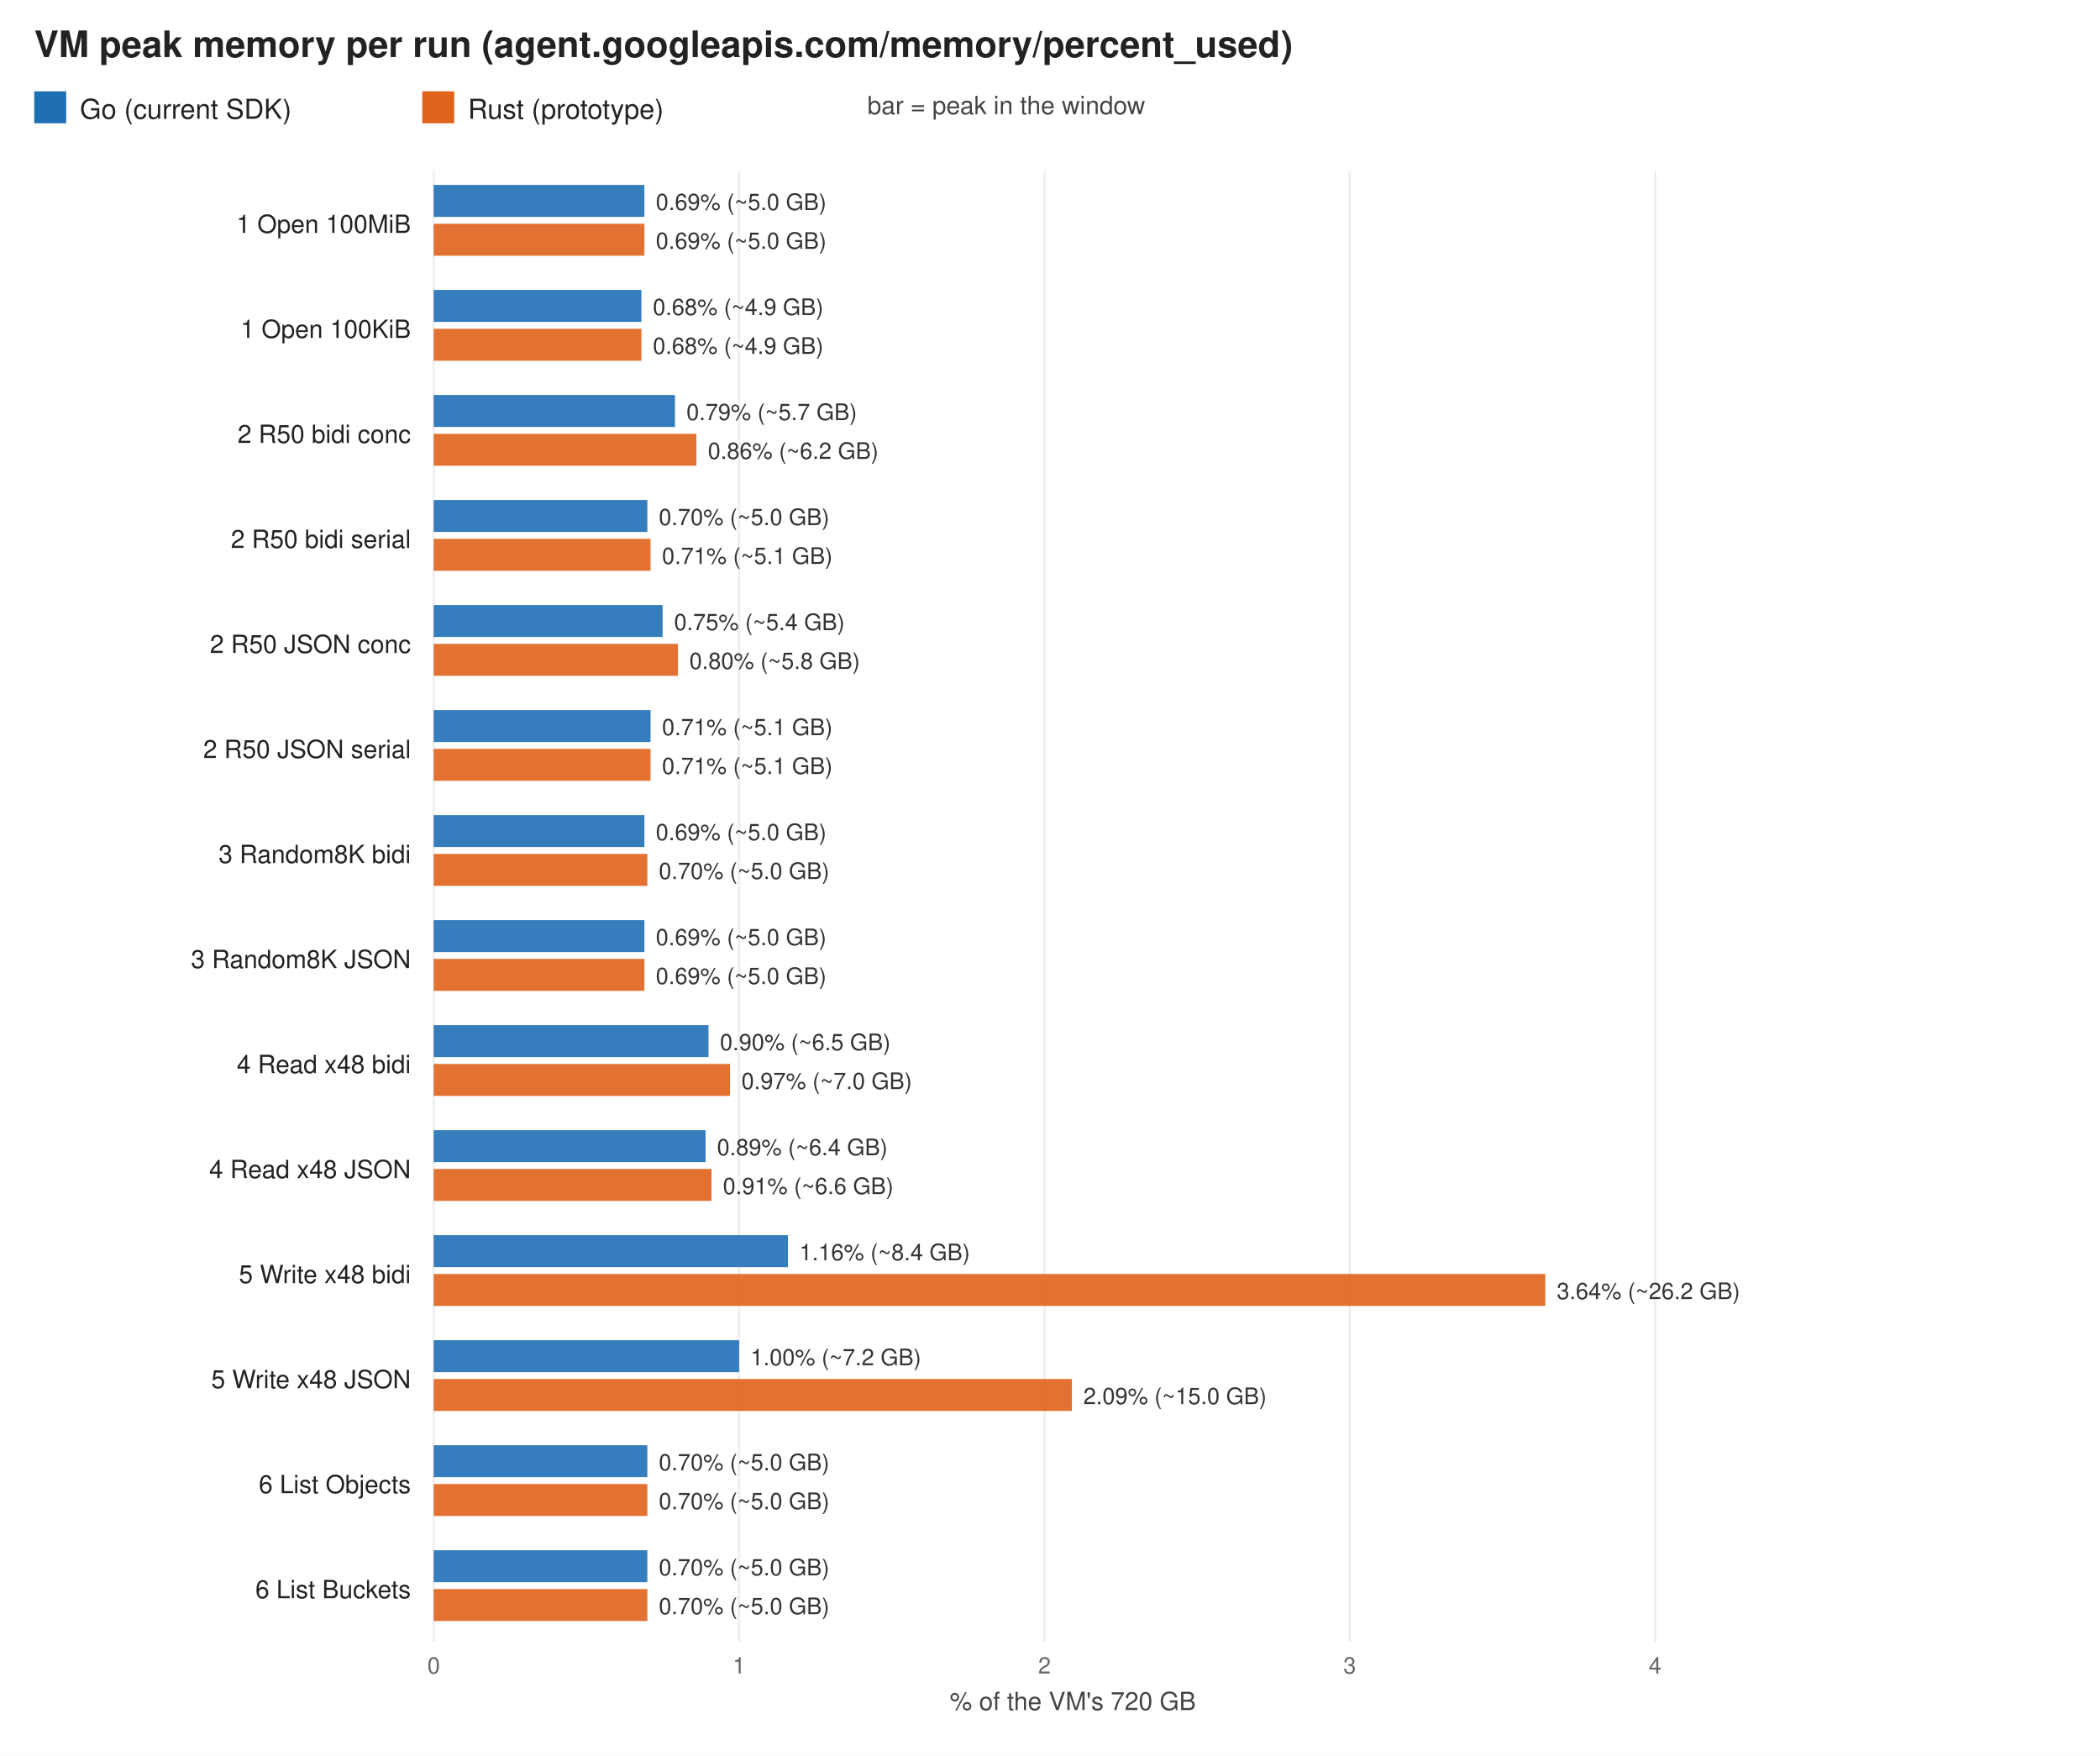
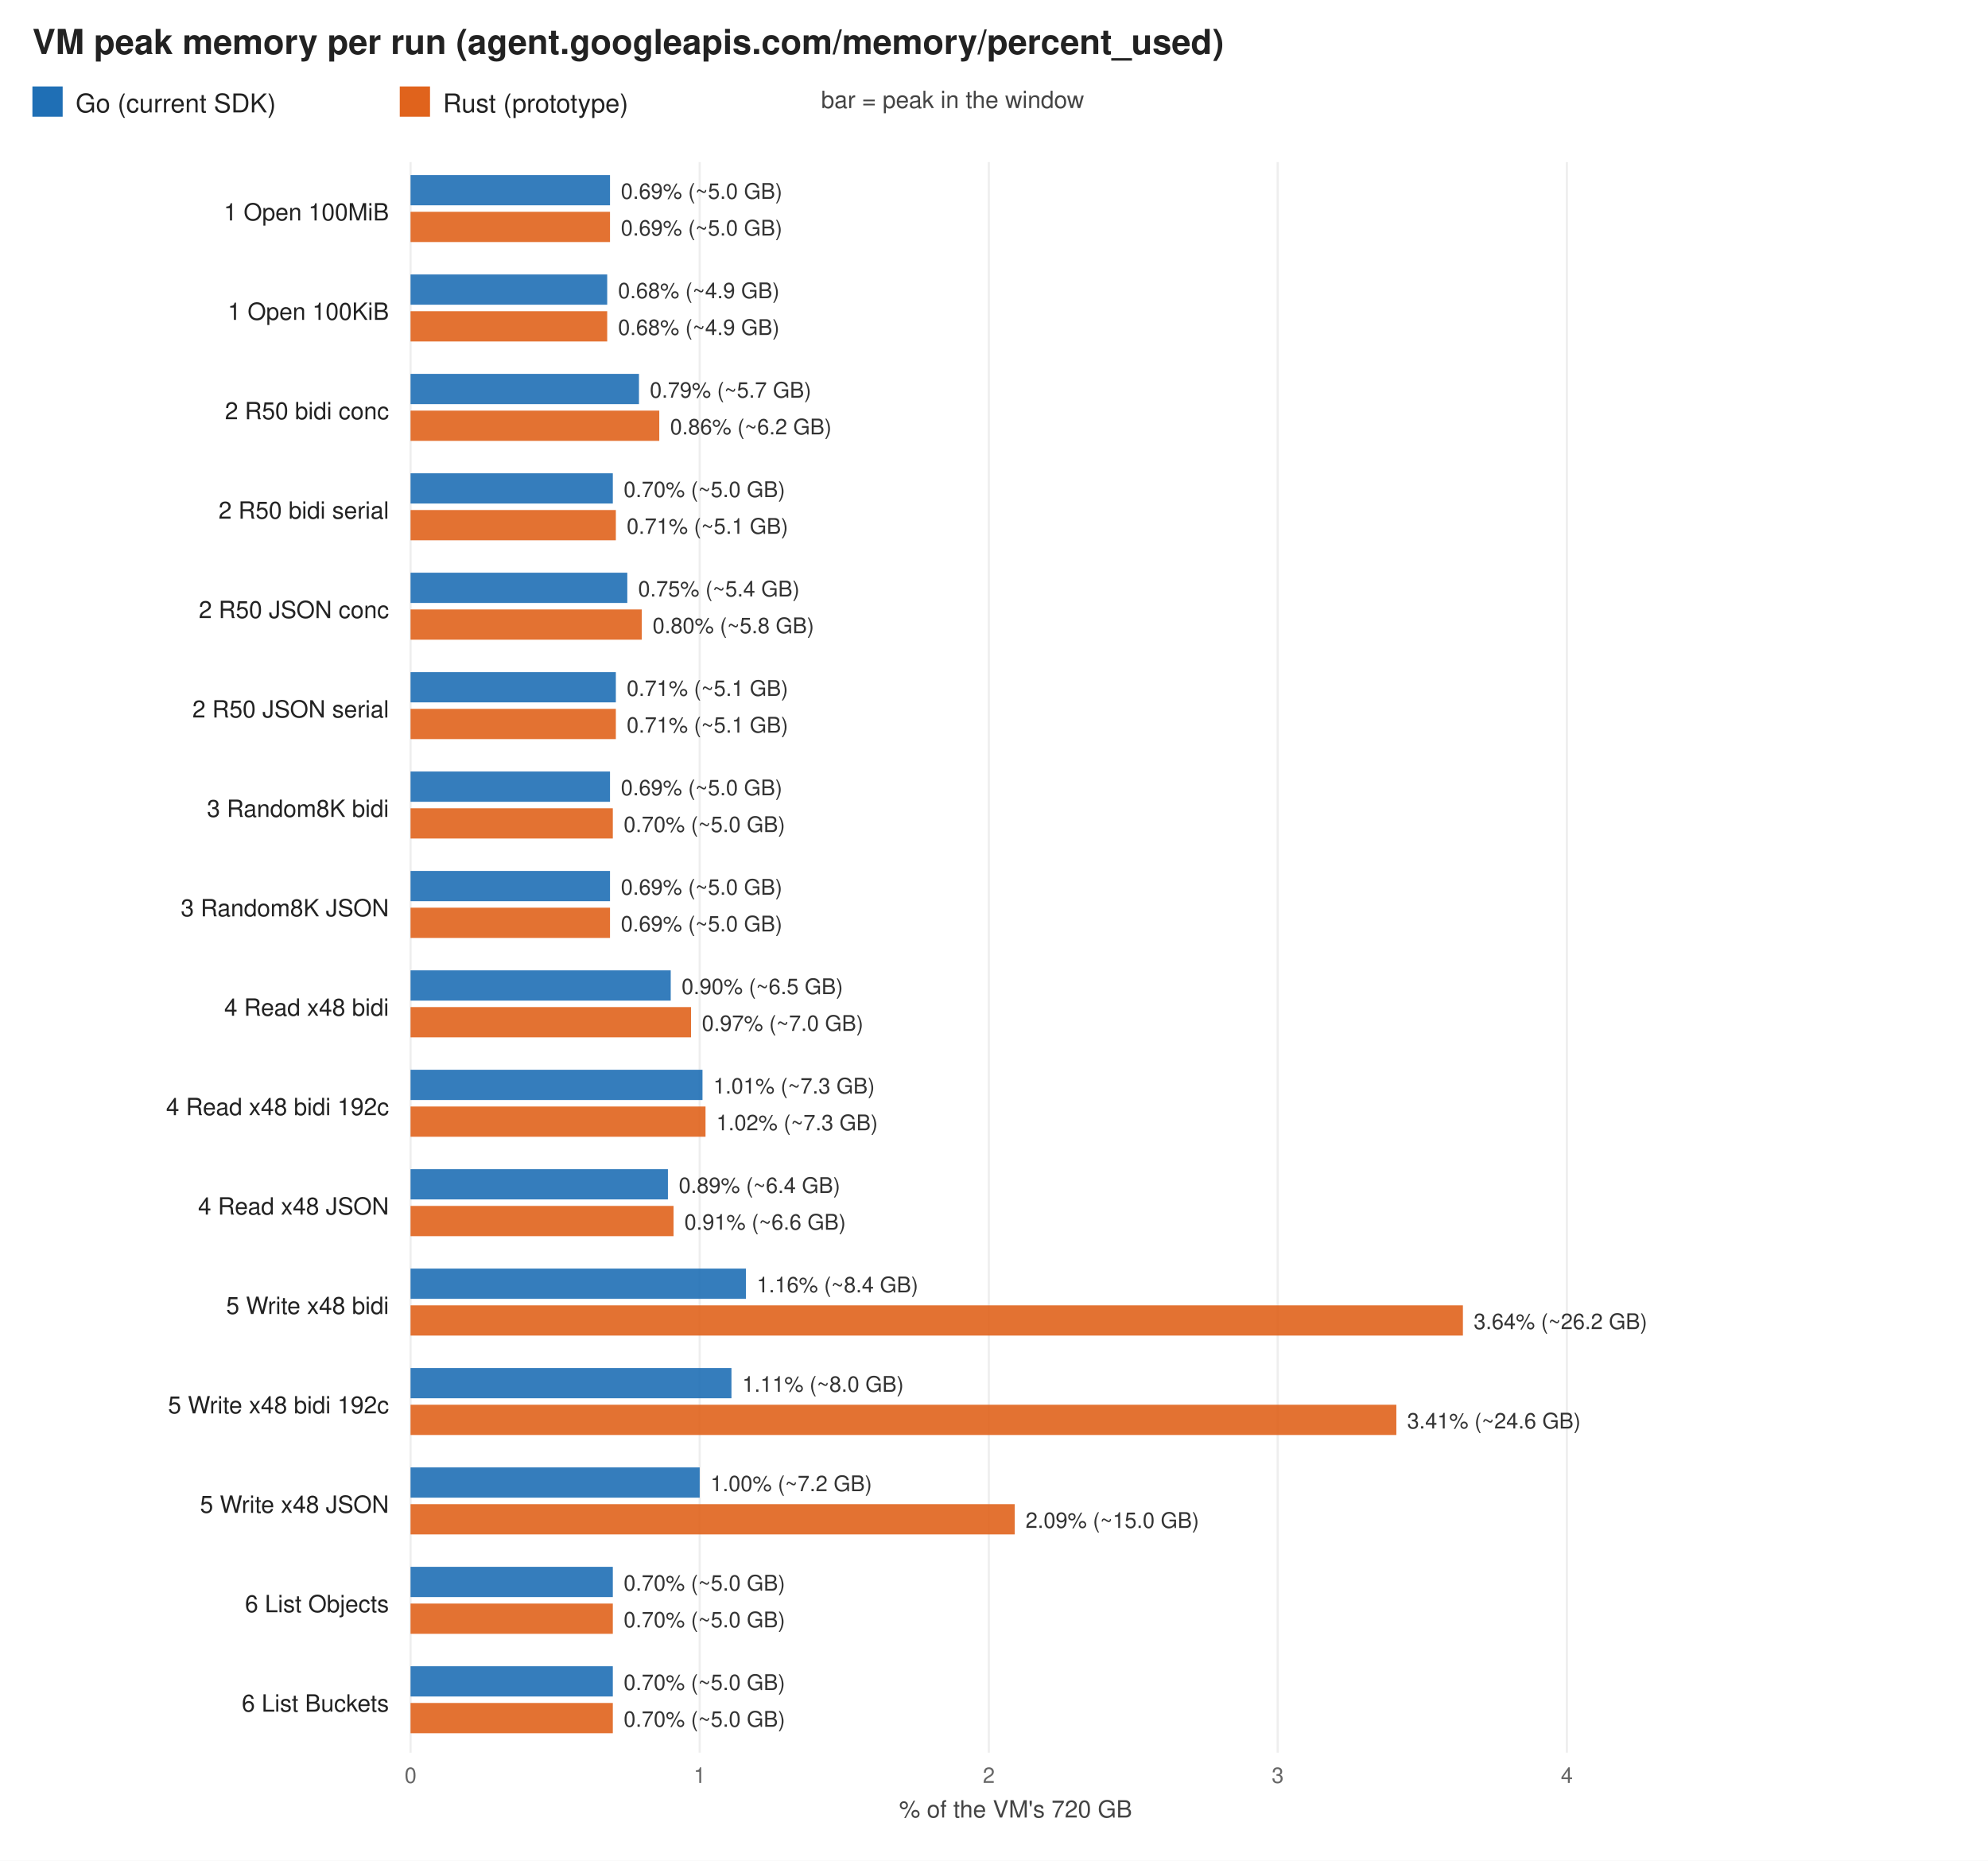
- <svg xmlns="http://www.w3.org/2000/svg" width="920" height="769" viewBox="0 0 920 769">
+ <svg xmlns="http://www.w3.org/2000/svg" width="920" height="861" viewBox="0 0 920 861">
  <rect width="100%" height="100%" fill="white" />
  <text x="15.0" y="25.0" font-size="16" text-anchor="start" fill="#222" font-weight="bold" font-family="Helvetica,Arial,sans-serif">VM peak memory per run (agent.googleapis.com/memory/percent_used)</text>
  <rect x="15.0" y="40.0" width="14.0" height="14.0" fill="#1f6fb5" fill-opacity="1.0" />
  <text x="35.0" y="52.0" font-size="12" text-anchor="start" fill="#222" font-weight="normal" font-family="Helvetica,Arial,sans-serif">Go (current SDK)</text>
  <rect x="185.0" y="40.0" width="14.0" height="14.0" fill="#e0631c" fill-opacity="1.0" />
  <text x="205.0" y="52.0" font-size="12" text-anchor="start" fill="#222" font-weight="normal" font-family="Helvetica,Arial,sans-serif">Rust (prototype)</text>
  <text x="380.0" y="50.0" font-size="11" text-anchor="start" fill="#444" font-weight="normal" font-family="Helvetica,Arial,sans-serif">bar = peak in the window</text>
-   <line x1="190.0" y1="75.0" x2="190.0" y2="719.0" stroke="#eee" stroke-width="1" />
-   <text x="190.0" y="733.0" font-size="10" text-anchor="middle" fill="#666" font-weight="normal" font-family="Helvetica,Arial,sans-serif">0</text>
-   <line x1="323.8" y1="75.0" x2="323.8" y2="719.0" stroke="#eee" stroke-width="1" />
-   <text x="323.8" y="733.0" font-size="10" text-anchor="middle" fill="#666" font-weight="normal" font-family="Helvetica,Arial,sans-serif">1</text>
-   <line x1="457.6" y1="75.0" x2="457.6" y2="719.0" stroke="#eee" stroke-width="1" />
-   <text x="457.6" y="733.0" font-size="10" text-anchor="middle" fill="#666" font-weight="normal" font-family="Helvetica,Arial,sans-serif">2</text>
-   <line x1="591.3" y1="75.0" x2="591.3" y2="719.0" stroke="#eee" stroke-width="1" />
-   <text x="591.3" y="733.0" font-size="10" text-anchor="middle" fill="#666" font-weight="normal" font-family="Helvetica,Arial,sans-serif">3</text>
-   <line x1="725.1" y1="75.0" x2="725.1" y2="719.0" stroke="#eee" stroke-width="1" />
-   <text x="725.1" y="733.0" font-size="10" text-anchor="middle" fill="#666" font-weight="normal" font-family="Helvetica,Arial,sans-serif">4</text>
-   <text x="470.0" y="749.0" font-size="11" text-anchor="middle" fill="#444" font-weight="normal" font-family="Helvetica,Arial,sans-serif">% of the VM's 720 GB</text>
+   <line x1="190.0" y1="75.0" x2="190.0" y2="811.0" stroke="#eee" stroke-width="1" />
+   <text x="190.0" y="825.0" font-size="10" text-anchor="middle" fill="#666" font-weight="normal" font-family="Helvetica,Arial,sans-serif">0</text>
+   <line x1="323.8" y1="75.0" x2="323.8" y2="811.0" stroke="#eee" stroke-width="1" />
+   <text x="323.8" y="825.0" font-size="10" text-anchor="middle" fill="#666" font-weight="normal" font-family="Helvetica,Arial,sans-serif">1</text>
+   <line x1="457.6" y1="75.0" x2="457.6" y2="811.0" stroke="#eee" stroke-width="1" />
+   <text x="457.6" y="825.0" font-size="10" text-anchor="middle" fill="#666" font-weight="normal" font-family="Helvetica,Arial,sans-serif">2</text>
+   <line x1="591.3" y1="75.0" x2="591.3" y2="811.0" stroke="#eee" stroke-width="1" />
+   <text x="591.3" y="825.0" font-size="10" text-anchor="middle" fill="#666" font-weight="normal" font-family="Helvetica,Arial,sans-serif">3</text>
+   <line x1="725.1" y1="75.0" x2="725.1" y2="811.0" stroke="#eee" stroke-width="1" />
+   <text x="725.1" y="825.0" font-size="10" text-anchor="middle" fill="#666" font-weight="normal" font-family="Helvetica,Arial,sans-serif">4</text>
+   <text x="470.0" y="841.0" font-size="11" text-anchor="middle" fill="#444" font-weight="normal" font-family="Helvetica,Arial,sans-serif">% of the VM's 720 GB</text>
  <text x="180.0" y="102.0" font-size="11" text-anchor="end" fill="#222" font-weight="normal" font-family="Helvetica,Arial,sans-serif">1 Open 100MiB</text>
  <rect x="190.0" y="81.0" width="92.3" height="14.0" fill="#1f6fb5" fill-opacity="0.9" />
  <text x="287.3" y="92.0" font-size="10" text-anchor="start" fill="#333" font-weight="normal" font-family="Helvetica,Arial,sans-serif">0.69%  (~5.0 GB)</text>
  <rect x="190.0" y="98.0" width="92.3" height="14.0" fill="#e0631c" fill-opacity="0.9" />
  <text x="287.3" y="109.0" font-size="10" text-anchor="start" fill="#333" font-weight="normal" font-family="Helvetica,Arial,sans-serif">0.69%  (~5.0 GB)</text>
  <text x="180.0" y="148.0" font-size="11" text-anchor="end" fill="#222" font-weight="normal" font-family="Helvetica,Arial,sans-serif">1 Open 100KiB</text>
  <rect x="190.0" y="127.0" width="91.0" height="14.0" fill="#1f6fb5" fill-opacity="0.9" />
  <text x="286.0" y="138.0" font-size="10" text-anchor="start" fill="#333" font-weight="normal" font-family="Helvetica,Arial,sans-serif">0.68%  (~4.9 GB)</text>
  <rect x="190.0" y="144.0" width="91.0" height="14.0" fill="#e0631c" fill-opacity="0.9" />
  <text x="286.0" y="155.0" font-size="10" text-anchor="start" fill="#333" font-weight="normal" font-family="Helvetica,Arial,sans-serif">0.68%  (~4.9 GB)</text>
  <text x="180.0" y="194.0" font-size="11" text-anchor="end" fill="#222" font-weight="normal" font-family="Helvetica,Arial,sans-serif">2 R50 bidi conc</text>
  <rect x="190.0" y="173.0" width="105.7" height="14.0" fill="#1f6fb5" fill-opacity="0.9" />
  <text x="300.7" y="184.0" font-size="10" text-anchor="start" fill="#333" font-weight="normal" font-family="Helvetica,Arial,sans-serif">0.79%  (~5.7 GB)</text>
  <rect x="190.0" y="190.0" width="115.1" height="14.0" fill="#e0631c" fill-opacity="0.9" />
  <text x="310.1" y="201.0" font-size="10" text-anchor="start" fill="#333" font-weight="normal" font-family="Helvetica,Arial,sans-serif">0.86%  (~6.2 GB)</text>
  <text x="180.0" y="240.0" font-size="11" text-anchor="end" fill="#222" font-weight="normal" font-family="Helvetica,Arial,sans-serif">2 R50 bidi serial</text>
  <rect x="190.0" y="219.0" width="93.6" height="14.0" fill="#1f6fb5" fill-opacity="0.9" />
  <text x="288.6" y="230.0" font-size="10" text-anchor="start" fill="#333" font-weight="normal" font-family="Helvetica,Arial,sans-serif">0.70%  (~5.0 GB)</text>
  <rect x="190.0" y="236.0" width="95.0" height="14.0" fill="#e0631c" fill-opacity="0.9" />
  <text x="290.0" y="247.0" font-size="10" text-anchor="start" fill="#333" font-weight="normal" font-family="Helvetica,Arial,sans-serif">0.71%  (~5.1 GB)</text>
  <text x="180.0" y="286.0" font-size="11" text-anchor="end" fill="#222" font-weight="normal" font-family="Helvetica,Arial,sans-serif">2 R50 JSON conc</text>
  <rect x="190.0" y="265.0" width="100.3" height="14.0" fill="#1f6fb5" fill-opacity="0.9" />
  <text x="295.3" y="276.0" font-size="10" text-anchor="start" fill="#333" font-weight="normal" font-family="Helvetica,Arial,sans-serif">0.75%  (~5.4 GB)</text>
  <rect x="190.0" y="282.0" width="107.0" height="14.0" fill="#e0631c" fill-opacity="0.9" />
  <text x="302.0" y="293.0" font-size="10" text-anchor="start" fill="#333" font-weight="normal" font-family="Helvetica,Arial,sans-serif">0.80%  (~5.8 GB)</text>
  <text x="180.0" y="332.0" font-size="11" text-anchor="end" fill="#222" font-weight="normal" font-family="Helvetica,Arial,sans-serif">2 R50 JSON serial</text>
  <rect x="190.0" y="311.0" width="95.0" height="14.0" fill="#1f6fb5" fill-opacity="0.9" />
  <text x="290.0" y="322.0" font-size="10" text-anchor="start" fill="#333" font-weight="normal" font-family="Helvetica,Arial,sans-serif">0.71%  (~5.1 GB)</text>
  <rect x="190.0" y="328.0" width="95.0" height="14.0" fill="#e0631c" fill-opacity="0.9" />
  <text x="290.0" y="339.0" font-size="10" text-anchor="start" fill="#333" font-weight="normal" font-family="Helvetica,Arial,sans-serif">0.71%  (~5.1 GB)</text>
  <text x="180.0" y="378.0" font-size="11" text-anchor="end" fill="#222" font-weight="normal" font-family="Helvetica,Arial,sans-serif">3 Random8K bidi</text>
  <rect x="190.0" y="357.0" width="92.3" height="14.0" fill="#1f6fb5" fill-opacity="0.9" />
  <text x="287.3" y="368.0" font-size="10" text-anchor="start" fill="#333" font-weight="normal" font-family="Helvetica,Arial,sans-serif">0.69%  (~5.0 GB)</text>
  <rect x="190.0" y="374.0" width="93.6" height="14.0" fill="#e0631c" fill-opacity="0.9" />
  <text x="288.6" y="385.0" font-size="10" text-anchor="start" fill="#333" font-weight="normal" font-family="Helvetica,Arial,sans-serif">0.70%  (~5.0 GB)</text>
  <text x="180.0" y="424.0" font-size="11" text-anchor="end" fill="#222" font-weight="normal" font-family="Helvetica,Arial,sans-serif">3 Random8K JSON</text>
  <rect x="190.0" y="403.0" width="92.3" height="14.0" fill="#1f6fb5" fill-opacity="0.9" />
  <text x="287.3" y="414.0" font-size="10" text-anchor="start" fill="#333" font-weight="normal" font-family="Helvetica,Arial,sans-serif">0.69%  (~5.0 GB)</text>
  <rect x="190.0" y="420.0" width="92.3" height="14.0" fill="#e0631c" fill-opacity="0.9" />
  <text x="287.3" y="431.0" font-size="10" text-anchor="start" fill="#333" font-weight="normal" font-family="Helvetica,Arial,sans-serif">0.69%  (~5.0 GB)</text>
  <text x="180.0" y="470.0" font-size="11" text-anchor="end" fill="#222" font-weight="normal" font-family="Helvetica,Arial,sans-serif">4 Read x48 bidi</text>
  <rect x="190.0" y="449.0" width="120.4" height="14.0" fill="#1f6fb5" fill-opacity="0.9" />
  <text x="315.4" y="460.0" font-size="10" text-anchor="start" fill="#333" font-weight="normal" font-family="Helvetica,Arial,sans-serif">0.90%  (~6.5 GB)</text>
  <rect x="190.0" y="466.0" width="129.8" height="14.0" fill="#e0631c" fill-opacity="0.9" />
  <text x="324.8" y="477.0" font-size="10" text-anchor="start" fill="#333" font-weight="normal" font-family="Helvetica,Arial,sans-serif">0.97%  (~7.0 GB)</text>
-   <text x="180.0" y="516.0" font-size="11" text-anchor="end" fill="#222" font-weight="normal" font-family="Helvetica,Arial,sans-serif">4 Read x48 JSON</text>
-   <rect x="190.0" y="495.0" width="119.1" height="14.0" fill="#1f6fb5" fill-opacity="0.9" />
-   <text x="314.1" y="506.0" font-size="10" text-anchor="start" fill="#333" font-weight="normal" font-family="Helvetica,Arial,sans-serif">0.89%  (~6.4 GB)</text>
-   <rect x="190.0" y="512.0" width="121.7" height="14.0" fill="#e0631c" fill-opacity="0.9" />
-   <text x="316.7" y="523.0" font-size="10" text-anchor="start" fill="#333" font-weight="normal" font-family="Helvetica,Arial,sans-serif">0.91%  (~6.6 GB)</text>
-   <text x="180.0" y="562.0" font-size="11" text-anchor="end" fill="#222" font-weight="normal" font-family="Helvetica,Arial,sans-serif">5 Write x48 bidi</text>
-   <rect x="190.0" y="541.0" width="155.2" height="14.0" fill="#1f6fb5" fill-opacity="0.9" />
-   <text x="350.2" y="552.0" font-size="10" text-anchor="start" fill="#333" font-weight="normal" font-family="Helvetica,Arial,sans-serif">1.16%  (~8.4 GB)</text>
-   <rect x="190.0" y="558.0" width="487.0" height="14.0" fill="#e0631c" fill-opacity="0.9" />
-   <text x="682.0" y="569.0" font-size="10" text-anchor="start" fill="#333" font-weight="normal" font-family="Helvetica,Arial,sans-serif">3.64%  (~26.2 GB)</text>
-   <text x="180.0" y="608.0" font-size="11" text-anchor="end" fill="#222" font-weight="normal" font-family="Helvetica,Arial,sans-serif">5 Write x48 JSON</text>
-   <rect x="190.0" y="587.0" width="133.8" height="14.0" fill="#1f6fb5" fill-opacity="0.9" />
-   <text x="328.8" y="598.0" font-size="10" text-anchor="start" fill="#333" font-weight="normal" font-family="Helvetica,Arial,sans-serif">1.00%  (~7.2 GB)</text>
-   <rect x="190.0" y="604.0" width="279.6" height="14.0" fill="#e0631c" fill-opacity="0.9" />
-   <text x="474.6" y="615.0" font-size="10" text-anchor="start" fill="#333" font-weight="normal" font-family="Helvetica,Arial,sans-serif">2.09%  (~15.0 GB)</text>
-   <text x="180.0" y="654.0" font-size="11" text-anchor="end" fill="#222" font-weight="normal" font-family="Helvetica,Arial,sans-serif">6 List Objects</text>
-   <rect x="190.0" y="633.0" width="93.6" height="14.0" fill="#1f6fb5" fill-opacity="0.9" />
-   <text x="288.6" y="644.0" font-size="10" text-anchor="start" fill="#333" font-weight="normal" font-family="Helvetica,Arial,sans-serif">0.70%  (~5.0 GB)</text>
-   <rect x="190.0" y="650.0" width="93.6" height="14.0" fill="#e0631c" fill-opacity="0.9" />
-   <text x="288.6" y="661.0" font-size="10" text-anchor="start" fill="#333" font-weight="normal" font-family="Helvetica,Arial,sans-serif">0.70%  (~5.0 GB)</text>
-   <text x="180.0" y="700.0" font-size="11" text-anchor="end" fill="#222" font-weight="normal" font-family="Helvetica,Arial,sans-serif">6 List Buckets</text>
-   <rect x="190.0" y="679.0" width="93.6" height="14.0" fill="#1f6fb5" fill-opacity="0.9" />
-   <text x="288.6" y="690.0" font-size="10" text-anchor="start" fill="#333" font-weight="normal" font-family="Helvetica,Arial,sans-serif">0.70%  (~5.0 GB)</text>
-   <rect x="190.0" y="696.0" width="93.6" height="14.0" fill="#e0631c" fill-opacity="0.9" />
-   <text x="288.6" y="707.0" font-size="10" text-anchor="start" fill="#333" font-weight="normal" font-family="Helvetica,Arial,sans-serif">0.70%  (~5.0 GB)</text>
+   <text x="180.0" y="516.0" font-size="11" text-anchor="end" fill="#222" font-weight="normal" font-family="Helvetica,Arial,sans-serif">4 Read x48 bidi 192c</text>
+   <rect x="190.0" y="495.0" width="135.1" height="14.0" fill="#1f6fb5" fill-opacity="0.9" />
+   <text x="330.1" y="506.0" font-size="10" text-anchor="start" fill="#333" font-weight="normal" font-family="Helvetica,Arial,sans-serif">1.01%  (~7.3 GB)</text>
+   <rect x="190.0" y="512.0" width="136.5" height="14.0" fill="#e0631c" fill-opacity="0.9" />
+   <text x="331.5" y="523.0" font-size="10" text-anchor="start" fill="#333" font-weight="normal" font-family="Helvetica,Arial,sans-serif">1.02%  (~7.3 GB)</text>
+   <text x="180.0" y="562.0" font-size="11" text-anchor="end" fill="#222" font-weight="normal" font-family="Helvetica,Arial,sans-serif">4 Read x48 JSON</text>
+   <rect x="190.0" y="541.0" width="119.1" height="14.0" fill="#1f6fb5" fill-opacity="0.9" />
+   <text x="314.1" y="552.0" font-size="10" text-anchor="start" fill="#333" font-weight="normal" font-family="Helvetica,Arial,sans-serif">0.89%  (~6.4 GB)</text>
+   <rect x="190.0" y="558.0" width="121.7" height="14.0" fill="#e0631c" fill-opacity="0.9" />
+   <text x="316.7" y="569.0" font-size="10" text-anchor="start" fill="#333" font-weight="normal" font-family="Helvetica,Arial,sans-serif">0.91%  (~6.6 GB)</text>
+   <text x="180.0" y="608.0" font-size="11" text-anchor="end" fill="#222" font-weight="normal" font-family="Helvetica,Arial,sans-serif">5 Write x48 bidi</text>
+   <rect x="190.0" y="587.0" width="155.2" height="14.0" fill="#1f6fb5" fill-opacity="0.9" />
+   <text x="350.2" y="598.0" font-size="10" text-anchor="start" fill="#333" font-weight="normal" font-family="Helvetica,Arial,sans-serif">1.16%  (~8.4 GB)</text>
+   <rect x="190.0" y="604.0" width="487.0" height="14.0" fill="#e0631c" fill-opacity="0.9" />
+   <text x="682.0" y="615.0" font-size="10" text-anchor="start" fill="#333" font-weight="normal" font-family="Helvetica,Arial,sans-serif">3.64%  (~26.2 GB)</text>
+   <text x="180.0" y="654.0" font-size="11" text-anchor="end" fill="#222" font-weight="normal" font-family="Helvetica,Arial,sans-serif">5 Write x48 bidi 192c</text>
+   <rect x="190.0" y="633.0" width="148.5" height="14.0" fill="#1f6fb5" fill-opacity="0.9" />
+   <text x="343.5" y="644.0" font-size="10" text-anchor="start" fill="#333" font-weight="normal" font-family="Helvetica,Arial,sans-serif">1.11%  (~8.0 GB)</text>
+   <rect x="190.0" y="650.0" width="456.2" height="14.0" fill="#e0631c" fill-opacity="0.9" />
+   <text x="651.2" y="661.0" font-size="10" text-anchor="start" fill="#333" font-weight="normal" font-family="Helvetica,Arial,sans-serif">3.41%  (~24.6 GB)</text>
+   <text x="180.0" y="700.0" font-size="11" text-anchor="end" fill="#222" font-weight="normal" font-family="Helvetica,Arial,sans-serif">5 Write x48 JSON</text>
+   <rect x="190.0" y="679.0" width="133.8" height="14.0" fill="#1f6fb5" fill-opacity="0.9" />
+   <text x="328.8" y="690.0" font-size="10" text-anchor="start" fill="#333" font-weight="normal" font-family="Helvetica,Arial,sans-serif">1.00%  (~7.2 GB)</text>
+   <rect x="190.0" y="696.0" width="279.6" height="14.0" fill="#e0631c" fill-opacity="0.9" />
+   <text x="474.6" y="707.0" font-size="10" text-anchor="start" fill="#333" font-weight="normal" font-family="Helvetica,Arial,sans-serif">2.09%  (~15.0 GB)</text>
+   <text x="180.0" y="746.0" font-size="11" text-anchor="end" fill="#222" font-weight="normal" font-family="Helvetica,Arial,sans-serif">6 List Objects</text>
+   <rect x="190.0" y="725.0" width="93.6" height="14.0" fill="#1f6fb5" fill-opacity="0.9" />
+   <text x="288.6" y="736.0" font-size="10" text-anchor="start" fill="#333" font-weight="normal" font-family="Helvetica,Arial,sans-serif">0.70%  (~5.0 GB)</text>
+   <rect x="190.0" y="742.0" width="93.6" height="14.0" fill="#e0631c" fill-opacity="0.9" />
+   <text x="288.6" y="753.0" font-size="10" text-anchor="start" fill="#333" font-weight="normal" font-family="Helvetica,Arial,sans-serif">0.70%  (~5.0 GB)</text>
+   <text x="180.0" y="792.0" font-size="11" text-anchor="end" fill="#222" font-weight="normal" font-family="Helvetica,Arial,sans-serif">6 List Buckets</text>
+   <rect x="190.0" y="771.0" width="93.6" height="14.0" fill="#1f6fb5" fill-opacity="0.9" />
+   <text x="288.6" y="782.0" font-size="10" text-anchor="start" fill="#333" font-weight="normal" font-family="Helvetica,Arial,sans-serif">0.70%  (~5.0 GB)</text>
+   <rect x="190.0" y="788.0" width="93.6" height="14.0" fill="#e0631c" fill-opacity="0.9" />
+   <text x="288.6" y="799.0" font-size="10" text-anchor="start" fill="#333" font-weight="normal" font-family="Helvetica,Arial,sans-serif">0.70%  (~5.0 GB)</text>
</svg>
